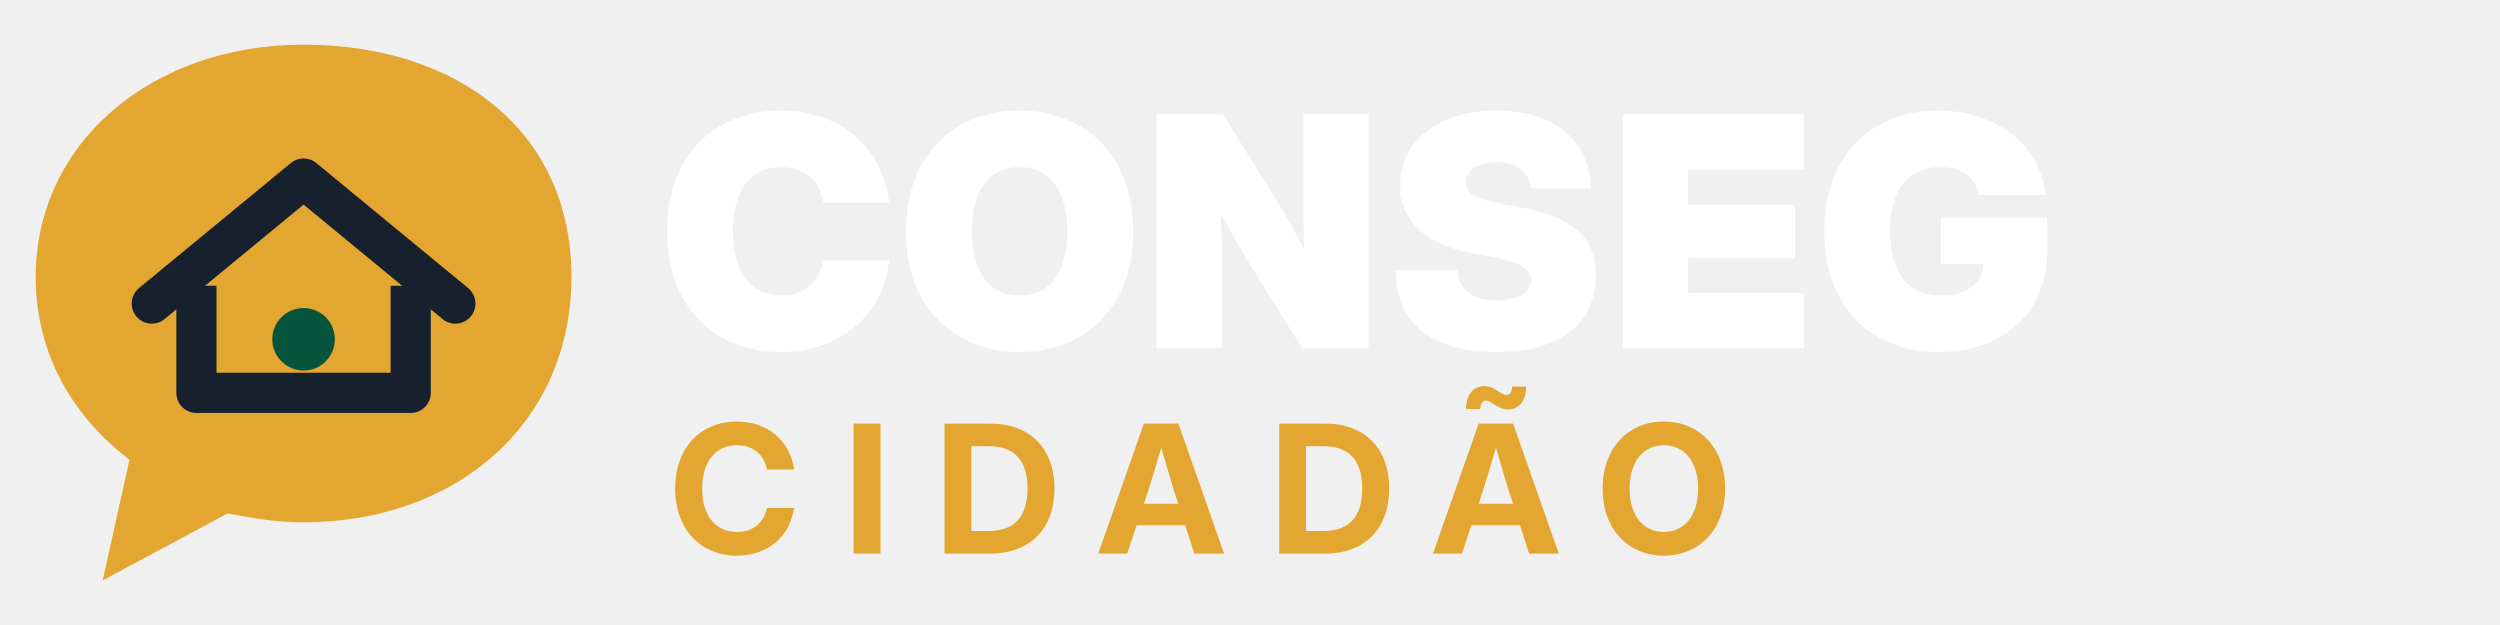
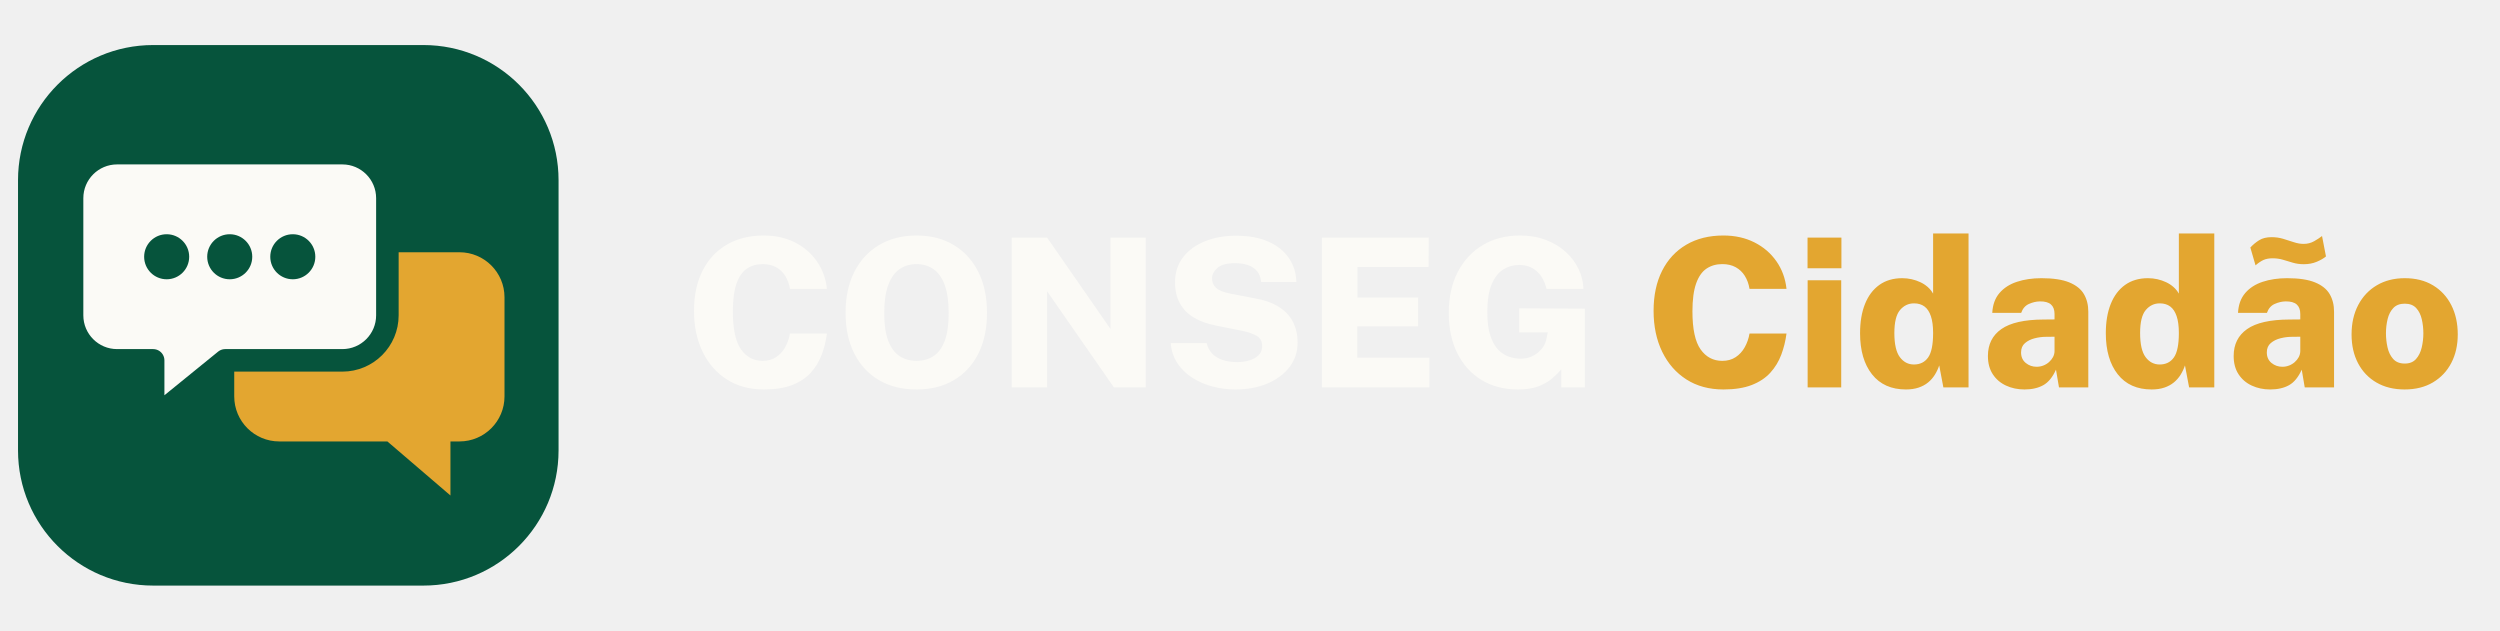
- <svg xmlns="http://www.w3.org/2000/svg" viewBox="0 0 560 140">
-   <g transform="translate(4,6)">
-     <path d="M64 4C30 4 4 26 4 56c0 17 8 31 21 41l-6 27 28-15c5 1 11 2 17 2 34 0 60-22 60-55S98 4 64 4z" fill="#e3a630" />
-     <path d="M30 62 64 34l34 28" fill="none" stroke="#17212d" stroke-width="9" stroke-linecap="round" stroke-linejoin="round" />
-     <path d="M40 58v24h48V58" fill="none" stroke="#17212d" stroke-width="9" stroke-linejoin="round" />
-     <circle cx="64" cy="70" r="7" fill="#06543c" />
+ <svg xmlns="http://www.w3.org/2000/svg" viewBox="0 0 555 140" width="555" height="140">
+   <g transform="translate(0,6)">
+     <rect x="4" y="4" width="120" height="120" rx="30" fill="#06543C" />
+     <path d="M62 50h40a10 10 0 0 1 10 10v22a10 10 0 0 1-10 10h-2v12l-14-12H62a10 10 0 0 1-10-10V60a10 10 0 0 1 10-10z" fill="#E3A630" />
+     <path d="M26 28h50a10 10 0 0 1 10 10v26a10 10 0 0 1-10 10H50l-16 13v-13h-8a10 10 0 0 1-10-10V38a10 10 0 0 1 10-10z" fill="#FBFAF6" stroke="#06543C" stroke-width="5" stroke-linejoin="round" />
+     <circle cx="37" cy="51" r="5" fill="#06543C" />
+     <circle cx="51" cy="51" r="5" fill="#06543C" />
+     <circle cx="65" cy="51" r="5" fill="#06543C" />
  </g>
-   <text x="148" y="78" font-family="Inter Display" font-weight="900" font-size="72" fill="#fff" letter-spacing="1">CONSEG</text>
-   <text x="150" y="124" font-family="Inter Display" font-weight="700" font-size="40" fill="#e3a630" letter-spacing="10">CIDADÃO</text>
+   <path fill="#FBFAF6" d="M169.572 86.46Q164.834 86.46 161.361 84.24Q157.888 82.021 155.979 78.088Q154.07 74.155 154.07 69.003Q154.07 63.874 155.956 60.125Q157.842 56.376 161.327 54.329Q164.811 52.282 169.572 52.282Q173.436 52.282 176.461 53.812Q179.485 55.341 181.348 58.02Q183.211 60.7 183.579 64.127H175.368Q175.092 62.471 174.321 61.241Q173.551 60.01 172.298 59.32Q171.044 58.63 169.319 58.63Q167.318 58.63 165.823 59.63Q164.328 60.631 163.512 62.943Q162.695 65.254 162.695 69.118Q162.695 75.006 164.5 77.559Q166.306 80.112 169.319 80.112Q171.044 80.112 172.298 79.284Q173.551 78.456 174.321 77.065Q175.092 75.673 175.368 74.04H183.579Q183.257 76.501 182.418 78.744Q181.578 80.986 179.991 82.734Q178.404 84.482 175.863 85.471Q173.321 86.46 169.572 86.46Z M203.474 86.46Q198.644 86.46 195.113 84.379Q191.583 82.297 189.651 78.479Q187.719 74.661 187.719 69.44Q187.719 64.173 189.674 60.332Q191.629 56.491 195.183 54.386Q198.736 52.282 203.474 52.282Q208.212 52.282 211.719 54.386Q215.227 56.491 217.171 60.332Q219.114 64.173 219.114 69.44Q219.114 74.661 217.205 78.479Q215.296 82.297 211.777 84.379Q208.258 86.46 203.474 86.46ZM203.474 80.112Q205.613 80.112 207.223 79.066Q208.833 78.019 209.719 75.696Q210.604 73.373 210.604 69.555Q210.604 65.622 209.707 63.218Q208.81 60.815 207.2 59.722Q205.59 58.63 203.474 58.63Q201.335 58.63 199.725 59.734Q198.115 60.838 197.207 63.242Q196.298 65.645 196.298 69.555Q196.298 73.373 197.207 75.696Q198.115 78.019 199.725 79.066Q201.335 80.112 203.474 80.112Z M224.611 86.0V52.742H232.454L246.53 73.028V52.742H254.35V86.0H247.289L232.454 64.656V86.0Z M274.222 86.46Q271.692 86.46 269.254 85.827Q266.816 85.195 264.78 83.918Q262.745 82.642 261.434 80.71Q260.123 78.778 259.893 76.179H267.897Q268.196 77.536 269.07 78.468Q269.944 79.399 271.37 79.894Q272.796 80.388 274.682 80.388Q276.016 80.388 277.281 80.031Q278.546 79.675 279.374 78.893Q280.202 78.111 280.202 76.823Q280.202 75.259 278.983 74.558Q277.764 73.856 275.878 73.465L269.921 72.269Q267.115 71.717 265.079 70.521Q263.044 69.325 261.952 67.37Q260.859 65.415 260.859 62.655Q260.859 59.412 262.653 57.1Q264.447 54.789 267.517 53.559Q270.588 52.328 274.429 52.328Q278.661 52.328 281.628 53.662Q284.595 54.996 286.159 57.331Q287.723 59.665 287.792 62.609H279.972Q279.834 61.114 279.075 60.206Q278.316 59.297 277.074 58.86Q275.832 58.423 274.199 58.423Q271.462 58.423 270.266 59.481Q269.07 60.539 269.07 61.827Q269.07 63.115 270.013 63.943Q270.956 64.771 273.141 65.185L278.5 66.22Q281.858 66.795 283.962 68.163Q286.067 69.532 287.067 71.522Q288.068 73.511 288.068 76.018Q288.068 79.146 286.262 81.492Q284.457 83.838 281.352 85.149Q278.247 86.46 274.222 86.46Z M293.473 86.0V52.742H317.186L317.14 59.274H301.362V66.059H314.817V72.453H301.316V79.399L317.324 79.422V86.0Z M336.989 86.46Q332.343 86.46 328.881 84.344Q325.42 82.228 323.522 78.41Q321.625 74.592 321.625 69.486Q321.625 64.242 323.626 60.378Q325.627 56.514 329.192 54.398Q332.757 52.282 337.449 52.282Q340.6 52.282 343.164 53.26Q345.729 54.237 347.58 55.916Q349.432 57.595 350.444 59.722Q351.456 61.85 351.525 64.127H343.314Q342.992 62.655 342.221 61.448Q341.451 60.24 340.197 59.527Q338.944 58.814 337.265 58.814Q335.333 58.814 333.723 59.826Q332.113 60.838 331.147 63.126Q330.181 65.415 330.181 69.256Q330.181 72.43 330.836 74.454Q331.492 76.478 332.573 77.605Q333.654 78.732 334.965 79.18Q336.276 79.629 337.587 79.629Q338.806 79.629 339.783 79.238Q340.761 78.847 341.485 78.226Q342.21 77.605 342.67 76.869Q343.13 76.133 343.268 75.397L343.613 73.787H337.265V68.451L351.847 68.52V86.0H346.603V81.998Q345.775 82.987 344.567 84.022Q343.36 85.057 341.543 85.758Q339.726 86.46 336.989 86.46Z" />
+   <path fill="#E3A630" d="M382.598 86.46Q377.86 86.46 374.387 84.24Q370.914 82.021 369.005 78.088Q367.096 74.155 367.096 69.003Q367.096 63.874 368.982 60.125Q370.868 56.376 374.352 54.329Q377.837 52.282 382.598 52.282Q386.462 52.282 389.486 53.812Q392.511 55.341 394.374 58.02Q396.237 60.7 396.605 64.127H388.394Q388.118 62.471 387.347 61.241Q386.577 60.01 385.323 59.32Q384.07 58.63 382.345 58.63Q380.344 58.63 378.849 59.63Q377.354 60.631 376.537 62.943Q375.721 65.254 375.721 69.118Q375.721 75.006 377.526 77.559Q379.332 80.112 382.345 80.112Q384.07 80.112 385.323 79.284Q386.577 78.456 387.347 77.065Q388.118 75.673 388.394 74.04H396.605Q396.283 76.501 395.443 78.744Q394.604 80.986 393.017 82.734Q391.43 84.482 388.888 85.471Q386.347 86.46 382.598 86.46Z M401.297 86.0V62.218H408.749V86.0ZM401.274 59.55V52.742H408.795V59.55Z M423.101 86.46Q418.248 86.46 415.591 83.102Q412.935 79.744 412.935 73.971Q412.935 70.222 414.028 67.485Q415.12 64.748 417.213 63.253Q419.306 61.758 422.296 61.758Q423.377 61.758 424.389 61.988Q425.401 62.218 426.309 62.644Q427.218 63.069 427.942 63.702Q428.667 64.334 429.15 65.185V51.822H437.016V86.0H431.427L430.507 81.124Q430.139 82.228 429.529 83.206Q428.92 84.183 428.034 84.907Q427.149 85.632 425.93 86.046Q424.711 86.46 423.101 86.46ZM424.895 80.917Q426.942 80.917 428.046 79.353Q429.15 77.789 429.15 73.925Q429.15 71.648 428.655 70.188Q428.161 68.727 427.23 68.037Q426.298 67.347 424.918 67.347Q423.055 67.347 421.802 68.831Q420.548 70.314 420.548 73.925Q420.548 77.651 421.767 79.284Q422.986 80.917 424.895 80.917Z M449.436 86.46Q447.182 86.46 445.33 85.597Q443.479 84.735 442.398 83.079Q441.317 81.423 441.317 79.031Q441.317 75.144 444.307 73.051Q447.297 70.958 453.691 70.935L456.106 70.912V69.693Q456.106 68.29 455.312 67.588Q454.519 66.887 452.84 66.91Q451.644 66.933 450.425 67.474Q449.206 68.014 448.7 69.463H442.283Q442.421 66.772 443.87 65.07Q445.319 63.368 447.745 62.563Q450.172 61.758 453.185 61.758Q457.095 61.758 459.372 62.689Q461.649 63.621 462.626 65.288Q463.604 66.956 463.604 69.21V86.0H457.095L456.428 82.067Q455.301 84.574 453.599 85.517Q451.897 86.46 449.436 86.46ZM452.127 81.423Q452.909 81.423 453.622 81.147Q454.335 80.871 454.887 80.376Q455.439 79.882 455.761 79.284Q456.083 78.686 456.106 77.996V74.753L454.174 74.776Q452.978 74.776 451.702 75.098Q450.425 75.42 449.551 76.168Q448.677 76.915 448.677 78.226Q448.677 79.721 449.712 80.572Q450.747 81.423 452.127 81.423Z M477.657 86.46Q472.804 86.46 470.147 83.102Q467.491 79.744 467.491 73.971Q467.491 70.222 468.583 67.485Q469.676 64.748 471.769 63.253Q473.862 61.758 476.852 61.758Q477.933 61.758 478.945 61.988Q479.957 62.218 480.865 62.644Q481.774 63.069 482.498 63.702Q483.223 64.334 483.706 65.185V51.822H491.572V86.0H485.983L485.063 81.124Q484.695 82.228 484.085 83.206Q483.476 84.183 482.59 84.907Q481.705 85.632 480.486 86.046Q479.267 86.46 477.657 86.46ZM479.451 80.917Q481.498 80.917 482.602 79.353Q483.706 77.789 483.706 73.925Q483.706 71.648 483.212 70.188Q482.717 68.727 481.785 68.037Q480.854 67.347 479.474 67.347Q477.611 67.347 476.357 68.831Q475.104 70.314 475.104 73.925Q475.104 77.651 476.323 79.284Q477.542 80.917 479.451 80.917Z M503.992 86.46Q501.738 86.46 499.886 85.597Q498.035 84.735 496.954 83.079Q495.873 81.423 495.873 79.031Q495.873 75.144 498.863 73.051Q501.853 70.958 508.247 70.935L510.662 70.912V69.693Q510.662 68.29 509.868 67.588Q509.075 66.887 507.396 66.91Q506.2 66.933 504.981 67.474Q503.762 68.014 503.256 69.463H496.839Q496.977 66.772 498.426 65.07Q499.875 63.368 502.301 62.563Q504.728 61.758 507.741 61.758Q511.651 61.758 513.928 62.689Q516.205 63.621 517.182 65.288Q518.16 66.956 518.16 69.21V86.0H511.651L510.984 82.067Q509.857 84.574 508.155 85.517Q506.453 86.46 503.992 86.46ZM506.683 81.423Q507.465 81.423 508.178 81.147Q508.891 80.871 509.443 80.376Q509.995 79.882 510.317 79.284Q510.639 78.686 510.662 77.996V74.753L508.73 74.776Q507.534 74.776 506.257 75.098Q504.981 75.42 504.107 76.168Q503.233 76.915 503.233 78.226Q503.233 79.721 504.268 80.572Q505.303 81.423 506.683 81.423ZM500.726 58.906 499.576 54.95Q500.45 54.007 501.531 53.329Q502.612 52.65 504.291 52.65Q505.648 52.65 506.867 53.018Q508.086 53.386 509.224 53.766Q510.363 54.145 511.398 54.145Q512.686 54.145 513.721 53.558Q514.756 52.972 515.492 52.397L516.366 56.928Q515.607 57.572 514.319 58.112Q513.031 58.653 511.444 58.653Q510.133 58.653 509.017 58.32Q507.902 57.986 506.821 57.664Q505.74 57.342 504.498 57.342Q503.348 57.342 502.531 57.698Q501.715 58.055 500.726 58.906Z M533.823 86.46Q530.235 86.46 527.59 84.93Q524.945 83.401 523.496 80.653Q522.047 77.904 522.047 74.247Q522.047 70.521 523.53 67.703Q525.014 64.886 527.67 63.322Q530.327 61.758 533.869 61.758Q537.48 61.758 540.113 63.333Q542.747 64.909 544.184 67.726Q545.622 70.544 545.622 74.247Q545.622 77.812 544.196 80.56Q542.77 83.309 540.125 84.885Q537.48 86.46 533.823 86.46ZM533.869 80.71Q535.456 80.71 536.353 79.709Q537.25 78.709 537.618 77.156Q537.986 75.604 537.986 73.994Q537.986 72.407 537.641 70.889Q537.296 69.371 536.399 68.393Q535.502 67.416 533.869 67.416Q532.236 67.416 531.327 68.37Q530.419 69.325 530.051 70.832Q529.683 72.338 529.683 73.994Q529.683 75.558 530.028 77.111Q530.373 78.663 531.281 79.686Q532.19 80.71 533.869 80.71Z" />
</svg>
